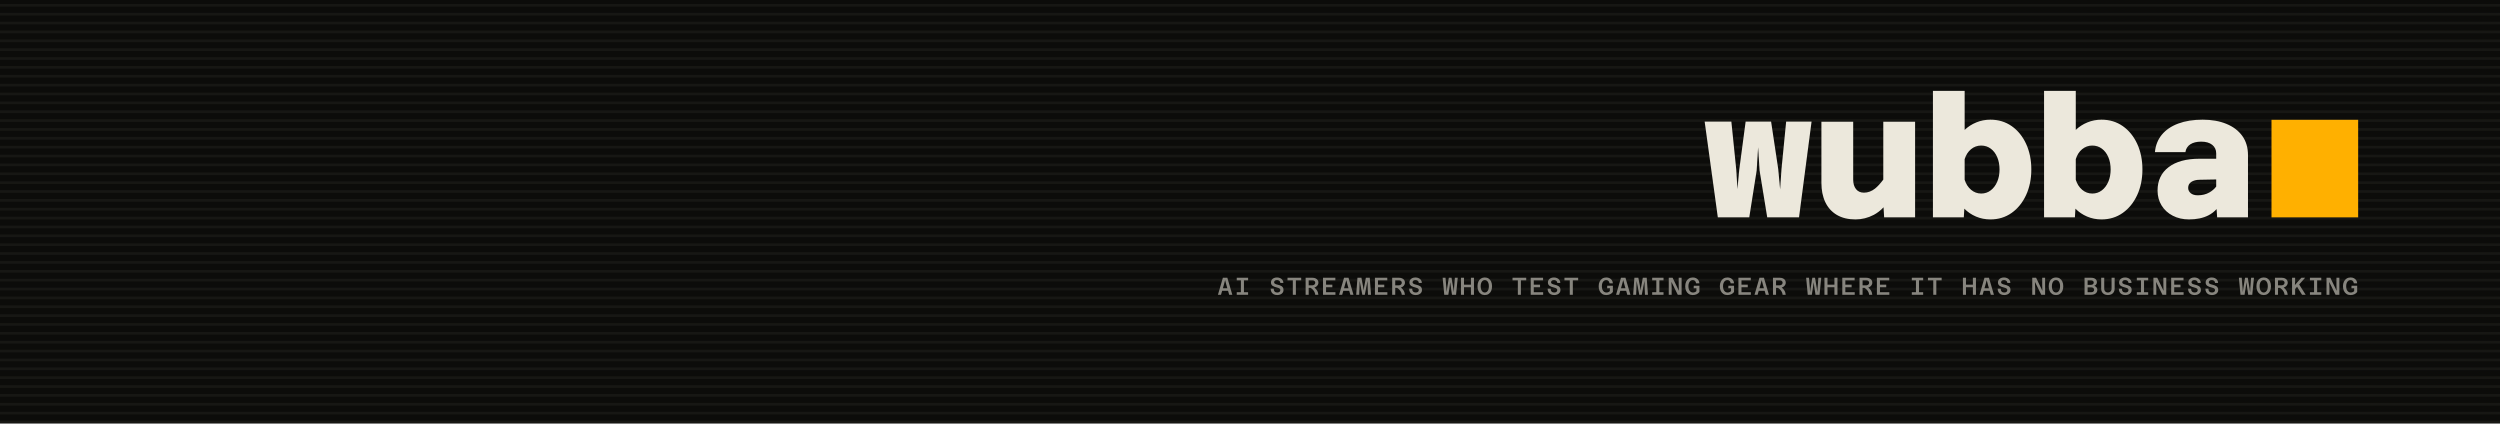
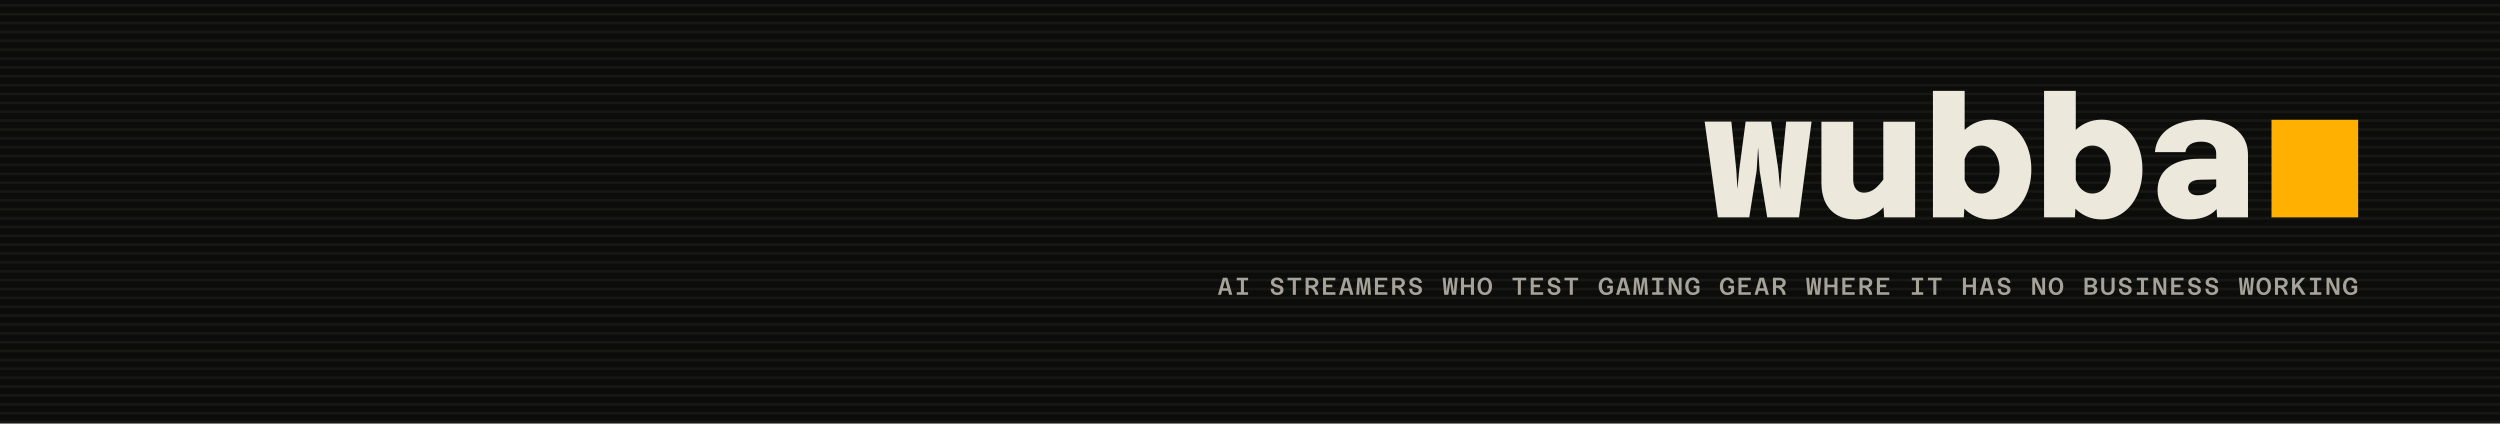
<svg xmlns="http://www.w3.org/2000/svg" width="1128" height="191" viewBox="0 0 1128 191">
  <rect width="1128" height="191" fill="#0C0C0A" />
  <path fill="#171714" d="M0 191H1128V189.8H0ZM0 187H1128V185.8H0ZM0 183H1128V181.8H0ZM0 179H1128V177.8H0ZM0 175H1128V173.8H0ZM0 171H1128V169.8H0ZM0 167H1128V165.8H0ZM0 163H1128V161.8H0ZM0 159H1128V157.8H0ZM0 155H1128V153.8H0ZM0 151H1128V149.8H0ZM0 147H1128V145.8H0ZM0 143H1128V141.8H0ZM0 139H1128V137.8H0ZM0 135H1128V133.8H0ZM0 131H1128V129.8H0ZM0 127H1128V125.8H0ZM0 123H1128V121.8H0ZM0 119H1128V117.8H0ZM0 115H1128V113.8H0ZM0 111H1128V109.8H0ZM0 107H1128V105.8H0ZM0 103H1128V101.8H0ZM0 99H1128V97.8H0ZM0 95H1128V93.8H0ZM0 91H1128V89.8H0ZM0 87H1128V85.8H0ZM0 83H1128V81.8H0ZM0 79H1128V77.8H0ZM0 75H1128V73.8H0ZM0 71H1128V69.8H0ZM0 67H1128V65.8H0ZM0 63H1128V61.8H0ZM0 59H1128V57.8H0ZM0 55H1128V53.8H0ZM0 51H1128V49.8H0ZM0 47H1128V45.8H0ZM0 43H1128V41.8H0ZM0 39H1128V37.8H0ZM0 35H1128V33.8H0ZM0 31H1128V29.8H0ZM0 27H1128V25.8H0ZM0 23H1128V21.8H0ZM0 19H1128V17.8H0ZM0 15H1128V13.8H0ZM0 11H1128V9.8H0ZM0 7H1128V5.8H0ZM0 3H1128V1.8H0Z" />
  <path fill="#ECE8DC" d="M898.06 54Q894.7 54 891.7 55.23Q888.69 56.46 886.45 58.62V41H872.14V98.07H886.07L886.3 94.14Q888.53 96.42 891.56 97.71Q894.59 99 898.06 99Q903.53 99 907.68 96.05Q911.83 93.1 914.18 87.99Q916.53 82.88 916.53 76.48Q916.53 70 914.18 64.91Q911.83 59.82 907.68 56.91Q903.53 54 898.06 54ZM948.19 54Q944.84 54 941.83 55.23Q938.82 56.46 936.59 58.62V41H922.28V98.07H936.2L936.43 94.14Q938.67 96.42 941.69 97.71Q944.72 99 948.19 99Q953.66 99 957.81 96.05Q961.96 93.1 964.31 87.99Q966.66 82.88 966.66 76.48Q966.66 70 964.31 64.91Q961.96 59.82 957.81 56.91Q953.66 54 948.19 54ZM775.08 98.07H789.27L792.61 76.92L793.26 66.41L793.92 76.92L797.37 98.07H811.72L817.38 54.86H805.91L803.81 76.29L803.19 85.44L802.34 76.29L799.12 54.86H787.63L784.74 76.63L783.93 85.33L783.41 76.63L781.19 54.86H769.14ZM1000.37 98.07H1014.29V70Q1014.29 64.91 1011.73 61.34Q1009.16 57.78 1004.55 55.89Q999.95 54 993.85 54Q987.53 54 982.82 55.75Q978.12 57.51 975.42 60.78Q972.72 64.06 972.3 68.65H986.06Q986.37 66.38 988.24 65.14Q990.11 63.91 993.2 63.91Q996.32 63.91 998.13 65.33Q999.95 66.76 999.95 69.23V71.62H992.39Q983.48 71.62 978.48 75.42Q973.49 79.22 973.49 85.97Q973.49 89.78 975.32 92.73Q977.15 95.68 980.37 97.34Q983.59 99 987.68 99Q992.81 99 996.4 97.19Q998.55 96.1 1000.13 94.32ZM836.16 54.92H821.82V82.49Q821.82 87.55 823.59 91.25Q825.37 94.95 828.8 96.98Q832.23 99 837.21 99Q841.53 99 845.46 96.94Q847.79 95.71 849.86 93.53L850.12 98.07H864.09V54.92H849.74V81.04Q847.72 83.74 846 85.1Q843.68 86.93 841.02 86.93Q838.67 86.93 837.42 85.31Q836.16 83.69 836.16 81.03ZM893.91 87.32Q891.31 87.32 889.33 85.62Q887.34 83.92 886.45 81.11V71.81Q887.34 68.96 889.33 67.32Q891.31 65.68 893.89 65.68Q896.38 65.68 898.23 67.07Q900.08 68.45 901.13 70.88Q902.19 73.32 902.19 76.48Q902.19 79.59 901.13 82.03Q900.07 84.46 898.22 85.89Q896.38 87.32 893.91 87.32ZM944.04 87.32Q941.44 87.32 939.46 85.62Q937.47 83.92 936.59 81.11V71.81Q937.47 68.96 939.46 67.32Q941.44 65.68 944.03 65.68Q946.51 65.68 948.36 67.07Q950.22 68.45 951.27 70.88Q952.32 73.32 952.32 76.48Q952.32 79.59 951.26 82.03Q950.2 84.46 948.36 85.89Q946.51 87.32 944.04 87.32ZM999.95 80.97V84.18Q998.68 85.82 996.88 86.83Q994.59 88.12 991.65 88.12Q989.61 88.12 988.45 87.16Q987.3 86.2 987.3 84.77Q987.3 83.03 988.7 82.09Q990.11 81.14 992.54 81.11Z" />
  <path fill="#FFB000" d="M1024.9 98.07H1064V54.06H1024.9Z" />
-   <path fill="#87857E" d="M669.94 133.13Q670.93 133.13 671.66 132.65Q672.4 132.16 672.81 131.27Q673.21 130.38 673.21 129.16Q673.21 127.93 672.81 127.04Q672.4 126.15 671.66 125.67Q670.93 125.19 669.94 125.19Q668.95 125.19 668.21 125.67Q667.46 126.15 667.06 127.04Q666.65 127.94 666.65 129.16Q666.65 130.38 667.06 131.27Q667.46 132.16 668.21 132.65Q668.95 133.13 669.94 133.13ZM1021.39 133.13Q1022.38 133.13 1023.11 132.65Q1023.85 132.16 1024.26 131.27Q1024.66 130.38 1024.66 129.16Q1024.66 127.93 1024.26 127.04Q1023.85 126.15 1023.11 125.67Q1022.38 125.19 1021.39 125.19Q1020.4 125.19 1019.66 125.67Q1018.91 126.15 1018.51 127.04Q1018.1 127.94 1018.1 129.16Q1018.1 130.38 1018.51 131.27Q1018.91 132.16 1019.66 132.65Q1020.4 133.13 1021.39 133.13ZM927.67 133.13Q928.66 133.13 929.39 132.65Q930.13 132.16 930.54 131.27Q930.94 130.38 930.94 129.16Q930.94 127.93 930.54 127.04Q930.13 126.15 929.39 125.67Q928.66 125.19 927.67 125.19Q926.68 125.19 925.94 125.67Q925.19 126.15 924.79 127.04Q924.38 127.94 924.38 129.16Q924.38 130.38 924.79 131.27Q925.19 132.16 925.94 132.65Q926.68 133.13 927.67 133.13ZM944.9 128.98Q945.28 128.84 945.55 128.59Q945.83 128.35 945.98 128.01Q946.12 127.67 946.12 127.27Q946.12 126.4 945.43 125.86Q944.73 125.32 943.48 125.32H940.55V133H943.59Q944.42 133 945.03 132.73Q945.64 132.46 945.97 131.97Q946.31 131.48 946.31 130.82Q946.31 130.33 946.13 129.97Q945.95 129.6 945.64 129.36Q945.33 129.11 944.9 128.98ZM839.02 133H840.4V129.9H841.27Q841.48 130.03 841.68 130.18Q842.2 130.57 842.55 131.03Q842.91 131.49 843.11 131.99Q843.31 132.49 843.35 133H844.77Q844.73 132.47 844.56 131.94Q844.39 131.4 844.05 130.91Q843.72 130.41 843.21 129.97Q843.08 129.85 842.94 129.74Q843 129.73 843.06 129.71Q843.6 129.51 843.99 129.18Q844.38 128.84 844.58 128.42Q844.79 128.01 844.79 127.56Q844.79 126.85 844.44 126.35Q844.09 125.85 843.48 125.59Q842.87 125.32 842.09 125.32H839.02ZM1026.46 133H1027.84V129.9H1028.71Q1028.92 130.03 1029.12 130.18Q1029.64 130.57 1029.99 131.03Q1030.35 131.49 1030.55 131.99Q1030.75 132.49 1030.79 133H1032.21Q1032.17 132.47 1032 131.94Q1031.83 131.4 1031.49 130.91Q1031.16 130.41 1030.65 129.97Q1030.52 129.85 1030.38 129.74Q1030.44 129.73 1030.5 129.71Q1031.04 129.51 1031.43 129.18Q1031.82 128.84 1032.02 128.42Q1032.23 128.01 1032.23 127.56Q1032.23 126.85 1031.88 126.35Q1031.53 125.85 1030.92 125.59Q1030.31 125.32 1029.53 125.32H1026.46ZM799.97 133H801.35V129.9H802.22Q802.43 130.03 802.63 130.18Q803.15 130.57 803.5 131.03Q803.86 131.49 804.06 131.99Q804.26 132.49 804.3 133H805.72Q805.68 132.47 805.51 131.94Q805.34 131.4 805 130.91Q804.67 130.41 804.16 129.97Q804.03 129.85 803.89 129.74Q803.95 129.73 804.01 129.71Q804.55 129.51 804.94 129.18Q805.33 128.84 805.53 128.42Q805.74 128.01 805.74 127.56Q805.74 126.85 805.39 126.35Q805.04 125.85 804.43 125.59Q803.82 125.32 803.04 125.32H799.97ZM589.1 133H590.48V129.9H591.35Q591.56 130.03 591.76 130.18Q592.28 130.57 592.63 131.03Q592.99 131.49 593.19 131.99Q593.39 132.49 593.43 133H594.85Q594.81 132.47 594.64 131.94Q594.47 131.4 594.13 130.91Q593.8 130.41 593.29 129.97Q593.16 129.85 593.02 129.74Q593.08 129.73 593.14 129.71Q593.68 129.51 594.07 129.18Q594.46 128.84 594.66 128.42Q594.87 128.01 594.87 127.56Q594.87 126.85 594.52 126.35Q594.17 125.85 593.56 125.59Q592.95 125.32 592.17 125.32H589.1ZM628.15 133H629.53V129.9H630.4Q630.61 130.03 630.81 130.18Q631.33 130.57 631.68 131.03Q632.04 131.49 632.24 131.99Q632.44 132.49 632.48 133H633.9Q633.86 132.47 633.69 131.94Q633.52 131.4 633.18 130.91Q632.85 130.41 632.34 129.97Q632.21 129.85 632.07 129.74Q632.13 129.73 632.19 129.71Q632.73 129.51 633.12 129.18Q633.51 128.84 633.71 128.42Q633.92 128.01 633.92 127.56Q633.92 126.85 633.57 126.35Q633.22 125.85 632.61 125.59Q632 125.32 631.22 125.32H628.15ZM736.88 133H738.23L738.4 128.52L738.44 126.68L738.77 128.52L739.64 133H740.77L741.65 128.52L741.99 126.69L742.02 128.52L742.2 133H743.56L743 125.32H741.23L740.48 129.41L740.25 131.09L740.02 129.41L739.22 125.32H737.44ZM611.92 133H613.28L613.44 128.52L613.48 126.68L613.81 128.52L614.68 133H615.8L616.68 128.52L617.03 126.69L617.06 128.52L617.23 133H618.6L618.04 125.32H616.27L615.52 129.41L615.29 131.09L615.06 129.41L614.27 125.32H612.48ZM815.66 133H817.49L818.09 129.21L818.34 127.3L818.57 129.21L819.15 133H820.98L821.74 125.32H820.45L820.09 129.91L820.02 131.86L819.72 129.91L818.94 125.32H817.72L816.97 129.91L816.71 131.8L816.61 129.91L816.22 125.32H814.93ZM1010.91 133H1012.74L1013.34 129.21L1013.59 127.3L1013.82 129.21L1014.4 133H1016.23L1016.99 125.32H1015.7L1015.34 129.91L1015.27 131.86L1014.97 129.91L1014.19 125.32H1012.97L1012.22 129.91L1011.96 131.8L1011.86 129.91L1011.47 125.32H1010.18ZM651.65 133H653.48L654.09 129.21L654.33 127.3L654.56 129.21L655.14 133H656.97L657.73 125.32H656.44L656.08 129.91L656.01 131.86L655.71 129.91L654.93 125.32H653.71L652.96 129.91L652.7 131.8L652.6 129.91L652.22 125.32H650.92ZM916.95 133H918.26V129.59L918.15 127.16L921.02 133H922.75V125.32H921.44V128.73L921.54 131.24L918.69 125.32H916.95ZM752.94 133H754.25V129.59L754.14 127.16L757.01 133H758.74V125.32H757.43V128.73L757.53 131.24L754.68 125.32H752.94ZM971.62 133H972.93V129.59L972.82 127.16L975.69 133H977.42V125.32H976.11V128.73L976.21 131.24L973.36 125.32H971.62ZM1049.72 133H1051.03V129.59L1050.92 127.16L1053.79 133H1055.52V125.32H1054.21V128.73L1054.31 131.24L1051.46 125.32H1049.72ZM793.87 125.32 791.64 133H793.03L793.54 131.22H796.21L796.71 133H798.13L795.89 125.32ZM606.43 125.32 604.2 133H605.59L606.1 131.22H608.77L609.27 133H610.69L608.45 125.32ZM551.76 125.32 549.53 133H550.92L551.43 131.22H554.1L554.6 133H556.02L553.78 125.32ZM731.39 125.32 729.16 133H730.55L731.06 131.22H733.73L734.23 133H735.65L733.41 125.32ZM895.4 125.32 893.17 133H894.56L895.07 131.22H897.74L898.24 133H899.66L897.42 125.32ZM724.7 133.13Q725.72 133.13 726.49 132.76Q727.26 132.39 727.73 131.74V128.92H725.18L725.13 130.08L726.37 130.04V131.34Q726.09 131.63 725.71 131.8Q725.32 131.98 724.82 131.98Q724.22 131.98 723.76 131.65Q723.29 131.32 723.03 130.7Q722.76 130.07 722.76 129.16Q722.76 128.27 723.02 127.64Q723.28 127.02 723.73 126.68Q724.17 126.35 724.73 126.35Q725.36 126.35 725.75 126.76Q726.14 127.17 726.21 127.83H727.73Q727.67 126.99 727.26 126.4Q726.85 125.81 726.2 125.5Q725.56 125.19 724.77 125.19Q723.72 125.19 722.94 125.69Q722.17 126.19 721.74 127.08Q721.32 127.98 721.32 129.16Q721.32 130.36 721.74 131.25Q722.16 132.14 722.92 132.64Q723.68 133.13 724.7 133.13ZM779.37 133.13Q780.39 133.13 781.16 132.76Q781.93 132.39 782.4 131.74V128.92H779.85L779.8 130.08L781.04 130.04V131.34Q780.76 131.63 780.38 131.8Q779.99 131.98 779.48 131.98Q778.89 131.98 778.43 131.65Q777.96 131.32 777.7 130.7Q777.43 130.07 777.43 129.16Q777.43 128.27 777.69 127.64Q777.95 127.02 778.4 126.68Q778.84 126.35 779.4 126.35Q780.03 126.35 780.42 126.76Q780.81 127.17 780.88 127.83H782.4Q782.35 126.99 781.93 126.4Q781.52 125.81 780.87 125.5Q780.23 125.19 779.44 125.19Q778.39 125.19 777.61 125.69Q776.84 126.19 776.41 127.08Q775.99 127.98 775.99 129.16Q775.99 130.36 776.41 131.25Q776.83 132.14 777.59 132.64Q778.35 133.13 779.37 133.13ZM763.75 133.13Q764.77 133.13 765.54 132.76Q766.31 132.39 766.78 131.74V128.92H764.23L764.18 130.08L765.42 130.04V131.34Q765.14 131.63 764.76 131.8Q764.37 131.98 763.86 131.98Q763.27 131.98 762.81 131.65Q762.34 131.32 762.08 130.7Q761.81 130.07 761.81 129.16Q761.81 128.27 762.07 127.64Q762.33 127.02 762.78 126.68Q763.22 126.35 763.78 126.35Q764.41 126.35 764.8 126.76Q765.19 127.17 765.26 127.83H766.78Q766.72 126.99 766.31 126.4Q765.9 125.81 765.25 125.5Q764.61 125.19 763.82 125.19Q762.77 125.19 761.99 125.69Q761.22 126.19 760.79 127.08Q760.37 127.98 760.37 129.16Q760.37 130.36 760.79 131.25Q761.21 132.14 761.97 132.64Q762.73 133.13 763.75 133.13ZM1060.53 133.13Q1061.55 133.13 1062.32 132.76Q1063.09 132.39 1063.56 131.74V128.92H1061.01L1060.96 130.08L1062.2 130.04V131.34Q1061.92 131.63 1061.54 131.8Q1061.15 131.98 1060.65 131.98Q1060.05 131.98 1059.59 131.65Q1059.12 131.32 1058.86 130.7Q1058.59 130.07 1058.59 129.16Q1058.59 128.27 1058.85 127.64Q1059.11 127.02 1059.56 126.68Q1060 126.35 1060.56 126.35Q1061.19 126.35 1061.58 126.76Q1061.97 127.17 1062.04 127.83H1063.56Q1063.51 126.99 1063.09 126.4Q1062.68 125.81 1062.03 125.5Q1061.39 125.19 1060.6 125.19Q1059.55 125.19 1058.77 125.69Q1058 126.19 1057.57 127.08Q1057.15 127.98 1057.15 129.16Q1057.15 130.36 1057.57 131.25Q1057.99 132.14 1058.75 132.64Q1059.51 133.13 1060.53 133.13ZM890.17 133H891.55V125.32H890.17V128.45H887.05V125.32H885.67V133H887.05V129.6H890.17ZM663.68 133H665.06V125.32H663.68V128.45H660.56V125.32H659.18V133H660.56V129.6H663.68ZM827.69 133H829.07V125.32H827.69V128.45H824.57V125.32H823.19V133H824.57V129.6H827.69ZM990.22 133.13Q991.03 133.13 991.67 132.85Q992.31 132.57 992.68 132.06Q993.05 131.56 993.05 130.88Q993.05 130.23 992.82 129.81Q992.59 129.39 992.21 129.13Q991.83 128.88 991.38 128.73Q990.93 128.58 990.48 128.47Q990.03 128.36 989.65 128.24Q989.27 128.11 989.04 127.91Q988.82 127.71 988.82 127.36Q988.82 126.88 989.18 126.61Q989.55 126.35 990.12 126.35Q990.51 126.35 990.84 126.5Q991.18 126.65 991.38 126.94Q991.59 127.24 991.6 127.65H992.99Q992.97 126.87 992.58 126.33Q992.19 125.78 991.54 125.49Q990.9 125.19 990.12 125.19Q989.29 125.19 988.67 125.48Q988.06 125.77 987.72 126.27Q987.38 126.77 987.38 127.4Q987.38 128.01 987.61 128.4Q987.84 128.79 988.22 129.03Q988.59 129.27 989.05 129.42Q989.5 129.57 989.95 129.69Q990.4 129.8 990.77 129.94Q991.15 130.08 991.38 130.3Q991.61 130.52 991.61 130.88Q991.61 131.4 991.23 131.69Q990.85 131.98 990.22 131.98Q989.45 131.98 989.04 131.53Q988.62 131.08 988.62 130.25H987.26Q987.26 131.15 987.62 131.8Q987.98 132.44 988.64 132.79Q989.31 133.13 990.22 133.13ZM904.31 133.13Q905.12 133.13 905.76 132.85Q906.4 132.57 906.77 132.06Q907.14 131.56 907.14 130.88Q907.14 130.23 906.91 129.81Q906.68 129.39 906.3 129.13Q905.92 128.88 905.47 128.73Q905.02 128.58 904.57 128.47Q904.12 128.36 903.74 128.24Q903.36 128.11 903.13 127.91Q902.9 127.71 902.9 127.36Q902.9 126.88 903.27 126.61Q903.64 126.35 904.21 126.35Q904.6 126.35 904.93 126.5Q905.27 126.65 905.47 126.94Q905.68 127.24 905.69 127.65H907.08Q907.06 126.87 906.67 126.33Q906.28 125.78 905.63 125.49Q904.99 125.19 904.21 125.19Q903.38 125.19 902.76 125.48Q902.15 125.77 901.81 126.27Q901.47 126.77 901.47 127.4Q901.47 128.01 901.7 128.4Q901.93 128.79 902.31 129.03Q902.68 129.27 903.14 129.42Q903.59 129.57 904.04 129.69Q904.49 129.8 904.86 129.94Q905.24 130.08 905.47 130.3Q905.7 130.52 905.7 130.88Q905.7 131.4 905.32 131.69Q904.94 131.98 904.31 131.98Q903.54 131.98 903.13 131.53Q902.71 131.08 902.71 130.25H901.35Q901.35 131.15 901.71 131.8Q902.07 132.44 902.73 132.79Q903.4 133.13 904.31 133.13ZM576.29 133.13Q577.1 133.13 577.74 132.85Q578.38 132.57 578.75 132.06Q579.12 131.56 579.12 130.88Q579.12 130.23 578.89 129.81Q578.66 129.39 578.28 129.13Q577.9 128.88 577.45 128.73Q577 128.58 576.55 128.47Q576.1 128.36 575.72 128.24Q575.34 128.11 575.11 127.91Q574.89 127.71 574.89 127.36Q574.89 126.88 575.25 126.61Q575.62 126.35 576.19 126.35Q576.58 126.35 576.91 126.5Q577.25 126.65 577.45 126.94Q577.66 127.24 577.67 127.65H579.06Q579.04 126.87 578.65 126.33Q578.26 125.78 577.61 125.49Q576.97 125.19 576.19 125.19Q575.36 125.19 574.74 125.48Q574.13 125.77 573.79 126.27Q573.45 126.77 573.45 127.4Q573.45 128.01 573.68 128.4Q573.91 128.79 574.29 129.03Q574.66 129.27 575.12 129.42Q575.57 129.57 576.02 129.69Q576.47 129.8 576.84 129.94Q577.22 130.08 577.45 130.3Q577.68 130.52 577.68 130.88Q577.68 131.4 577.3 131.69Q576.92 131.98 576.29 131.98Q575.52 131.98 575.11 131.53Q574.69 131.08 574.69 130.25H573.33Q573.33 131.15 573.69 131.8Q574.05 132.44 574.71 132.79Q575.38 133.13 576.29 133.13ZM638.77 133.13Q639.58 133.13 640.22 132.85Q640.86 132.57 641.23 132.06Q641.6 131.56 641.6 130.88Q641.6 130.23 641.37 129.81Q641.14 129.39 640.76 129.13Q640.38 128.88 639.93 128.73Q639.48 128.58 639.03 128.47Q638.58 128.36 638.2 128.24Q637.82 128.11 637.59 127.91Q637.36 127.71 637.36 127.36Q637.36 126.88 637.73 126.61Q638.1 126.35 638.67 126.35Q639.06 126.35 639.39 126.5Q639.73 126.65 639.93 126.94Q640.14 127.24 640.15 127.65H641.54Q641.52 126.87 641.13 126.33Q640.74 125.78 640.09 125.49Q639.45 125.19 638.67 125.19Q637.84 125.19 637.22 125.48Q636.61 125.77 636.27 126.27Q635.93 126.77 635.93 127.4Q635.93 128.01 636.16 128.4Q636.39 128.79 636.77 129.03Q637.15 129.27 637.6 129.42Q638.05 129.57 638.5 129.69Q638.95 129.8 639.32 129.94Q639.7 130.08 639.93 130.3Q640.16 130.52 640.16 130.88Q640.16 131.4 639.78 131.69Q639.4 131.98 638.77 131.98Q638 131.98 637.59 131.53Q637.17 131.08 637.17 130.25H635.81Q635.81 131.15 636.17 131.8Q636.53 132.44 637.19 132.79Q637.86 133.13 638.77 133.13ZM998.03 133.13Q998.84 133.13 999.48 132.85Q1000.12 132.57 1000.49 132.06Q1000.86 131.56 1000.86 130.88Q1000.86 130.23 1000.63 129.81Q1000.4 129.39 1000.02 129.13Q999.64 128.88 999.19 128.73Q998.74 128.58 998.29 128.47Q997.84 128.36 997.46 128.24Q997.08 128.11 996.85 127.91Q996.62 127.71 996.62 127.36Q996.62 126.88 996.99 126.61Q997.36 126.35 997.93 126.35Q998.32 126.35 998.65 126.5Q998.99 126.65 999.19 126.94Q999.4 127.24 999.41 127.65H1000.8Q1000.78 126.87 1000.39 126.33Q1000 125.78 999.35 125.49Q998.71 125.19 997.93 125.19Q997.1 125.19 996.48 125.48Q995.87 125.77 995.53 126.27Q995.19 126.77 995.19 127.4Q995.19 128.01 995.42 128.4Q995.65 128.79 996.03 129.03Q996.4 129.27 996.86 129.42Q997.31 129.57 997.76 129.69Q998.21 129.8 998.58 129.94Q998.96 130.08 999.19 130.3Q999.42 130.52 999.42 130.88Q999.42 131.4 999.04 131.69Q998.66 131.98 998.03 131.98Q997.26 131.98 996.85 131.53Q996.43 131.08 996.43 130.25H995.07Q995.07 131.15 995.43 131.8Q995.79 132.44 996.45 132.79Q997.12 133.13 998.03 133.13ZM701.25 133.13Q702.06 133.13 702.7 132.85Q703.34 132.57 703.71 132.06Q704.08 131.56 704.08 130.88Q704.08 130.23 703.85 129.81Q703.62 129.39 703.24 129.13Q702.86 128.88 702.41 128.73Q701.96 128.58 701.51 128.47Q701.06 128.36 700.68 128.24Q700.3 128.11 700.07 127.91Q699.85 127.71 699.85 127.36Q699.85 126.88 700.21 126.61Q700.58 126.35 701.15 126.35Q701.54 126.35 701.87 126.5Q702.21 126.65 702.41 126.94Q702.62 127.24 702.63 127.65H704.02Q704 126.87 703.61 126.33Q703.22 125.78 702.57 125.49Q701.93 125.19 701.15 125.19Q700.32 125.19 699.7 125.48Q699.09 125.77 698.75 126.27Q698.41 126.77 698.41 127.4Q698.41 128.01 698.64 128.4Q698.87 128.79 699.25 129.03Q699.62 129.27 700.08 129.42Q700.53 129.57 700.98 129.69Q701.43 129.8 701.8 129.94Q702.18 130.08 702.41 130.3Q702.64 130.52 702.64 130.88Q702.64 131.4 702.26 131.69Q701.88 131.98 701.25 131.98Q700.48 131.98 700.07 131.53Q699.65 131.08 699.65 130.25H698.29Q698.29 131.15 698.65 131.8Q699.01 132.44 699.67 132.79Q700.34 133.13 701.25 133.13ZM958.98 133.13Q959.79 133.13 960.43 132.85Q961.07 132.57 961.44 132.06Q961.81 131.56 961.81 130.88Q961.81 130.23 961.58 129.81Q961.35 129.39 960.97 129.13Q960.59 128.88 960.14 128.73Q959.69 128.58 959.24 128.47Q958.79 128.36 958.41 128.24Q958.03 128.11 957.8 127.91Q957.58 127.71 957.58 127.36Q957.58 126.88 957.94 126.61Q958.31 126.35 958.88 126.35Q959.27 126.35 959.6 126.5Q959.94 126.65 960.14 126.94Q960.35 127.24 960.36 127.65H961.75Q961.73 126.87 961.34 126.33Q960.95 125.78 960.3 125.49Q959.66 125.19 958.88 125.19Q958.05 125.19 957.43 125.48Q956.82 125.77 956.48 126.27Q956.14 126.77 956.14 127.4Q956.14 128.01 956.37 128.4Q956.6 128.79 956.98 129.03Q957.35 129.27 957.81 129.42Q958.26 129.57 958.71 129.69Q959.16 129.8 959.53 129.94Q959.91 130.08 960.14 130.3Q960.37 130.52 960.37 130.88Q960.37 131.4 959.99 131.69Q959.61 131.98 958.98 131.98Q958.21 131.98 957.8 131.53Q957.38 131.08 957.38 130.25H956.02Q956.02 131.15 956.38 131.8Q956.74 132.44 957.4 132.79Q958.07 133.13 958.98 133.13ZM1034.18 133H1035.56V130.4L1036.44 129.4L1038.68 133H1040.32L1037.38 128.35L1040.07 125.32H1038.39L1036.56 127.33L1035.45 128.64L1035.56 127.18V125.32H1034.18ZM690.66 133H696.27V131.85H692.04V129.6H694.87V128.45H692.04V126.48H696.23V125.32H690.66ZM784.38 133H789.99V131.85H785.76V129.6H788.59V128.45H785.76V126.48H789.95V125.32H784.38ZM596.94 133H602.55V131.85H598.32V129.6H601.15V128.45H598.32V126.48H602.51V125.32H596.94ZM979.63 133H985.24V131.85H981.01V129.6H983.84V128.45H981.01V126.48H985.2V125.32H979.63ZM620.37 133H625.98V131.85H621.75V129.6H624.58V128.45H621.75V126.48H625.94V125.32H620.37ZM846.86 133H852.47V131.85H848.24V129.6H851.07V128.45H848.24V126.48H852.43V125.32H846.86ZM831.24 133H836.85V131.85H832.62V129.6H835.45V128.45H832.62V126.48H836.81V125.32H831.24ZM951.09 133.13Q952.02 133.13 952.7 132.77Q953.38 132.42 953.76 131.77Q954.13 131.13 954.13 130.27V125.32H952.74V130.27Q952.74 130.79 952.53 131.16Q952.33 131.54 951.96 131.76Q951.59 131.97 951.09 131.97Q950.59 131.97 950.22 131.76Q949.85 131.54 949.64 131.16Q949.43 130.79 949.43 130.27V125.32H948.05V130.27Q948.05 131.13 948.42 131.77Q948.79 132.42 949.47 132.77Q950.15 133.13 951.09 133.13ZM862.61 125.32V126.48H864.48V131.85H862.61V133H867.73V131.85H865.86V126.48H867.73V125.32ZM964.14 125.32V126.48H966.01V131.85H964.14V133H969.26V131.85H967.39V126.48H969.26V125.32ZM1042.24 125.32V126.48H1044.11V131.85H1042.24V133H1047.36V131.85H1045.49V126.48H1047.36V125.32ZM745.46 125.32V126.48H747.33V131.85H745.46V133H750.58V131.85H748.71V126.48H750.58V125.32ZM558.02 125.32V126.48H559.89V131.85H558.02V133H563.14V131.85H561.27V126.48H563.14V125.32ZM927.67 131.98Q927.12 131.98 926.7 131.64Q926.28 131.3 926.05 130.67Q925.81 130.03 925.81 129.16Q925.81 128.29 926.05 127.66Q926.28 127.03 926.7 126.69Q927.12 126.35 927.67 126.35Q928.21 126.35 928.62 126.68Q929.04 127.02 929.28 127.65Q929.51 128.28 929.51 129.16Q929.51 130.03 929.28 130.67Q929.04 131.3 928.62 131.64Q928.21 131.98 927.67 131.98ZM1021.39 131.98Q1020.84 131.98 1020.42 131.64Q1020 131.3 1019.77 130.67Q1019.53 130.03 1019.53 129.16Q1019.53 128.29 1019.77 127.66Q1020 127.03 1020.42 126.69Q1020.84 126.35 1021.39 126.35Q1021.93 126.35 1022.34 126.68Q1022.76 127.02 1023 127.65Q1023.23 128.28 1023.23 129.16Q1023.23 130.03 1023 130.67Q1022.76 131.3 1022.34 131.64Q1021.93 131.98 1021.39 131.98ZM669.94 131.98Q669.39 131.98 668.97 131.64Q668.55 131.3 668.32 130.67Q668.08 130.03 668.08 129.16Q668.08 128.29 668.32 127.66Q668.55 127.03 668.97 126.69Q669.39 126.35 669.94 126.35Q670.48 126.35 670.89 126.68Q671.31 127.02 671.55 127.65Q671.78 128.28 671.78 129.16Q671.78 130.03 671.55 130.67Q671.31 131.3 670.89 131.64Q670.48 131.98 669.94 131.98ZM684.85 133H686.23V126.48H688.63V125.32H682.45V126.48H684.85ZM583.32 133H584.7V126.48H587.1V125.32H580.92V126.48H583.32ZM708.28 133H709.66V126.48H712.06V125.32H705.88V126.48H708.28ZM872.29 133H873.67V126.48H876.07V125.32H869.89V126.48H872.29ZM629.53 126.48H631.22Q631.58 126.48 631.86 126.61Q632.15 126.74 632.31 126.99Q632.48 127.23 632.48 127.56Q632.48 127.91 632.29 128.19Q632.11 128.46 631.78 128.6Q631.45 128.75 631.01 128.75H629.53V126.48ZM590.48 126.48H592.17Q592.53 126.48 592.81 126.61Q593.1 126.74 593.26 126.99Q593.43 127.23 593.43 127.56Q593.43 127.91 593.24 128.19Q593.06 128.46 592.73 128.6Q592.4 128.75 591.96 128.75H590.48V126.48ZM801.35 126.48H803.04Q803.4 126.48 803.68 126.61Q803.97 126.74 804.13 126.99Q804.3 127.23 804.3 127.56Q804.3 127.91 804.11 128.19Q803.93 128.46 803.6 128.6Q803.27 128.75 802.83 128.75H801.35V126.48ZM840.4 126.48H842.09Q842.45 126.48 842.73 126.61Q843.02 126.74 843.18 126.99Q843.35 127.23 843.35 127.56Q843.35 127.91 843.16 128.19Q842.98 128.46 842.65 128.6Q842.32 128.75 841.88 128.75H840.4V126.48ZM1027.84 126.48H1029.53Q1029.89 126.48 1030.17 126.61Q1030.46 126.74 1030.62 126.99Q1030.79 127.23 1030.79 127.56Q1030.79 127.91 1030.6 128.19Q1030.42 128.46 1030.09 128.6Q1029.76 128.75 1029.32 128.75H1027.84V126.48ZM941.93 131.85V129.67H943.48Q944.13 129.67 944.5 129.96Q944.87 130.25 944.87 130.76Q944.87 131.26 944.51 131.55Q944.16 131.85 943.56 131.85ZM943.41 126.48Q943.98 126.48 944.33 126.74Q944.69 127.01 944.69 127.47Q944.69 127.94 944.34 128.23Q943.99 128.52 943.41 128.52H941.93V126.48ZM897.41 130.07H895.4L895.94 128.17L896.41 126.36L896.87 128.16L897.41 130.07ZM733.4 130.07H731.39L731.93 128.17L732.4 126.36L732.86 128.16L733.4 130.07ZM553.77 130.07H551.76L552.3 128.17L552.77 126.36L553.23 128.16L553.77 130.07ZM608.44 130.07H606.43L606.97 128.17L607.44 126.36L607.9 128.16L608.44 130.07ZM795.88 130.07H793.87L794.41 128.17L794.88 126.36L795.34 128.16L795.88 130.07Z" />
+   <path fill="#A4A299" d="M669.94 133.13Q670.93 133.13 671.66 132.65Q672.4 132.16 672.81 131.27Q673.21 130.38 673.21 129.16Q673.21 127.93 672.81 127.04Q672.4 126.15 671.66 125.67Q670.93 125.19 669.94 125.19Q668.95 125.19 668.21 125.67Q667.46 126.15 667.06 127.04Q666.65 127.94 666.65 129.16Q666.65 130.38 667.06 131.27Q667.46 132.16 668.21 132.65Q668.95 133.13 669.94 133.13ZM1021.39 133.13Q1022.38 133.13 1023.11 132.65Q1023.85 132.16 1024.26 131.27Q1024.66 130.38 1024.66 129.16Q1024.66 127.93 1024.26 127.04Q1023.85 126.15 1023.11 125.67Q1022.38 125.19 1021.39 125.19Q1020.4 125.19 1019.66 125.67Q1018.91 126.15 1018.51 127.04Q1018.1 127.94 1018.1 129.16Q1018.1 130.38 1018.51 131.27Q1018.91 132.16 1019.66 132.65Q1020.4 133.13 1021.39 133.13ZM927.67 133.13Q928.66 133.13 929.39 132.65Q930.13 132.16 930.54 131.27Q930.94 130.38 930.94 129.16Q930.94 127.93 930.54 127.04Q930.13 126.15 929.39 125.67Q928.66 125.19 927.67 125.19Q926.68 125.19 925.94 125.67Q925.19 126.15 924.79 127.04Q924.38 127.94 924.38 129.16Q924.38 130.38 924.79 131.27Q925.19 132.16 925.94 132.65Q926.68 133.13 927.67 133.13ZM944.9 128.98Q945.28 128.84 945.55 128.59Q945.83 128.35 945.98 128.01Q946.12 127.67 946.12 127.27Q946.12 126.4 945.43 125.86Q944.73 125.32 943.48 125.32H940.55V133H943.59Q944.42 133 945.03 132.73Q945.64 132.46 945.97 131.97Q946.31 131.48 946.31 130.82Q946.31 130.33 946.13 129.97Q945.95 129.6 945.64 129.36Q945.33 129.11 944.9 128.98ZM839.02 133H840.4V129.9H841.27Q841.48 130.03 841.68 130.18Q842.2 130.57 842.55 131.03Q842.91 131.49 843.11 131.99Q843.31 132.49 843.35 133H844.77Q844.73 132.47 844.56 131.94Q844.39 131.4 844.05 130.91Q843.72 130.41 843.21 129.97Q843.08 129.85 842.94 129.74Q843 129.73 843.06 129.71Q843.6 129.51 843.99 129.18Q844.38 128.84 844.58 128.42Q844.79 128.01 844.79 127.56Q844.79 126.85 844.44 126.35Q844.09 125.85 843.48 125.59Q842.87 125.32 842.09 125.32H839.02ZM1026.46 133H1027.84V129.9H1028.71Q1028.92 130.03 1029.12 130.18Q1029.64 130.57 1029.99 131.03Q1030.35 131.49 1030.55 131.99Q1030.75 132.49 1030.79 133H1032.21Q1032.17 132.47 1032 131.94Q1031.83 131.4 1031.49 130.91Q1031.16 130.41 1030.65 129.97Q1030.52 129.85 1030.38 129.74Q1030.44 129.73 1030.5 129.71Q1031.04 129.51 1031.43 129.18Q1031.82 128.84 1032.02 128.42Q1032.23 128.01 1032.23 127.56Q1032.23 126.85 1031.88 126.35Q1031.53 125.85 1030.92 125.59Q1030.31 125.32 1029.53 125.32H1026.46ZM799.97 133H801.35V129.9H802.22Q802.43 130.03 802.63 130.18Q803.15 130.57 803.5 131.03Q803.86 131.49 804.06 131.99Q804.26 132.49 804.3 133H805.72Q805.68 132.47 805.51 131.94Q805.34 131.4 805 130.91Q804.67 130.41 804.16 129.97Q804.03 129.85 803.89 129.74Q803.95 129.73 804.01 129.71Q804.55 129.51 804.94 129.18Q805.33 128.84 805.53 128.42Q805.74 128.01 805.74 127.56Q805.74 126.85 805.39 126.35Q805.04 125.85 804.43 125.59Q803.82 125.32 803.04 125.32H799.97ZM589.1 133H590.48V129.9H591.35Q591.56 130.03 591.76 130.18Q592.28 130.57 592.63 131.03Q592.99 131.49 593.19 131.99Q593.39 132.49 593.43 133H594.85Q594.81 132.47 594.64 131.94Q594.47 131.4 594.13 130.91Q593.8 130.41 593.29 129.97Q593.16 129.85 593.02 129.74Q593.08 129.73 593.14 129.71Q593.68 129.51 594.07 129.18Q594.46 128.84 594.66 128.42Q594.87 128.01 594.87 127.56Q594.87 126.85 594.52 126.35Q594.17 125.85 593.56 125.59Q592.95 125.32 592.17 125.32H589.1ZM628.15 133H629.53V129.9H630.4Q630.61 130.03 630.81 130.18Q631.33 130.57 631.68 131.03Q632.04 131.49 632.24 131.99Q632.44 132.49 632.48 133H633.9Q633.86 132.47 633.69 131.94Q633.52 131.4 633.18 130.91Q632.85 130.41 632.34 129.97Q632.21 129.85 632.07 129.74Q632.13 129.73 632.19 129.71Q632.73 129.51 633.12 129.18Q633.51 128.84 633.71 128.42Q633.92 128.01 633.92 127.56Q633.92 126.85 633.57 126.35Q633.22 125.85 632.61 125.59Q632 125.32 631.22 125.32H628.15ZM736.88 133H738.23L738.4 128.52L738.44 126.68L738.77 128.52L739.64 133H740.77L741.65 128.52L741.99 126.69L742.02 128.52L742.2 133H743.56L743 125.32H741.23L740.48 129.41L740.25 131.09L740.02 129.41L739.22 125.32H737.44ZM611.92 133H613.28L613.44 128.52L613.48 126.68L613.81 128.52L614.68 133H615.8L616.68 128.52L617.03 126.69L617.06 128.52L617.23 133H618.6L618.04 125.32H616.27L615.52 129.41L615.29 131.09L615.06 129.41L614.27 125.32H612.48ZM815.66 133H817.49L818.09 129.21L818.34 127.3L818.57 129.21L819.15 133H820.98L821.74 125.32H820.45L820.09 129.91L820.02 131.86L819.72 129.91L818.94 125.32H817.72L816.97 129.91L816.71 131.8L816.61 129.91L816.22 125.32H814.93ZM1010.91 133H1012.74L1013.34 129.21L1013.59 127.3L1013.82 129.21L1014.4 133H1016.23L1016.99 125.32H1015.7L1015.34 129.91L1015.27 131.86L1014.97 129.91L1014.19 125.32H1012.97L1012.22 129.91L1011.96 131.8L1011.86 129.91L1011.47 125.32H1010.18ZM651.65 133H653.48L654.09 129.21L654.33 127.3L654.56 129.21L655.14 133H656.97L657.73 125.32H656.44L656.08 129.91L656.01 131.86L655.71 129.91L654.93 125.32H653.71L652.96 129.91L652.7 131.8L652.6 129.91L652.22 125.32H650.92ZM916.95 133H918.26V129.59L918.15 127.16L921.02 133H922.75V125.32H921.44V128.73L921.54 131.24L918.69 125.32H916.95ZM752.94 133H754.25V129.59L754.14 127.16L757.01 133H758.74V125.32H757.43V128.73L757.53 131.24L754.68 125.32H752.94ZM971.62 133H972.93V129.59L972.82 127.16L975.69 133H977.42V125.32H976.11V128.73L976.21 131.24L973.36 125.32H971.62ZM1049.72 133H1051.03V129.59L1050.92 127.16L1053.79 133H1055.52V125.32H1054.21V128.73L1054.31 131.24L1051.46 125.32H1049.72ZM793.87 125.32 791.64 133H793.03L793.54 131.22H796.21L796.71 133H798.13L795.89 125.32ZM606.43 125.32 604.2 133H605.59L606.1 131.22H608.77L609.27 133H610.69L608.45 125.32ZM551.76 125.32 549.53 133H550.92L551.43 131.22H554.1L554.6 133H556.02L553.78 125.32ZM731.39 125.32 729.16 133H730.55L731.06 131.22H733.73L734.23 133H735.65L733.41 125.32ZM895.4 125.32 893.17 133H894.56L895.07 131.22H897.74L898.24 133H899.66L897.42 125.32ZM724.7 133.13Q725.72 133.13 726.49 132.76Q727.26 132.39 727.73 131.74V128.92H725.18L725.13 130.08L726.37 130.04V131.34Q726.09 131.63 725.71 131.8Q725.32 131.98 724.82 131.98Q724.22 131.98 723.76 131.65Q723.29 131.32 723.03 130.7Q722.76 130.07 722.76 129.16Q722.76 128.27 723.02 127.64Q723.28 127.02 723.73 126.68Q724.17 126.35 724.73 126.35Q725.36 126.35 725.75 126.76Q726.14 127.17 726.21 127.83H727.73Q727.67 126.99 727.26 126.4Q726.85 125.81 726.2 125.5Q725.56 125.19 724.77 125.19Q723.72 125.19 722.94 125.69Q722.17 126.19 721.74 127.08Q721.32 127.98 721.32 129.16Q721.32 130.36 721.74 131.25Q722.16 132.14 722.92 132.64Q723.68 133.13 724.7 133.13ZM779.37 133.13Q780.39 133.13 781.16 132.76Q781.93 132.39 782.4 131.74V128.92H779.85L779.8 130.08L781.04 130.04V131.34Q780.76 131.63 780.38 131.8Q779.99 131.98 779.48 131.98Q778.89 131.98 778.43 131.65Q777.96 131.32 777.7 130.7Q777.43 130.07 777.43 129.16Q777.43 128.27 777.69 127.64Q777.95 127.02 778.4 126.68Q778.84 126.35 779.4 126.35Q780.03 126.35 780.42 126.76Q780.81 127.17 780.88 127.83H782.4Q782.35 126.99 781.93 126.4Q781.52 125.81 780.87 125.5Q780.23 125.19 779.44 125.19Q778.39 125.19 777.61 125.69Q776.84 126.19 776.41 127.08Q775.99 127.98 775.99 129.16Q775.99 130.36 776.41 131.25Q776.83 132.14 777.59 132.64Q778.35 133.13 779.37 133.13ZM763.75 133.13Q764.77 133.13 765.54 132.76Q766.31 132.39 766.78 131.74V128.92H764.23L764.18 130.08L765.42 130.04V131.34Q765.14 131.63 764.76 131.8Q764.37 131.98 763.86 131.98Q763.27 131.98 762.81 131.65Q762.34 131.32 762.08 130.7Q761.81 130.07 761.81 129.16Q761.81 128.27 762.07 127.64Q762.33 127.02 762.78 126.68Q763.22 126.35 763.78 126.35Q764.41 126.35 764.8 126.76Q765.19 127.17 765.26 127.83H766.78Q766.72 126.99 766.31 126.4Q765.9 125.81 765.25 125.5Q764.61 125.19 763.82 125.19Q762.77 125.19 761.99 125.69Q761.22 126.19 760.79 127.08Q760.37 127.98 760.37 129.16Q760.37 130.36 760.79 131.25Q761.21 132.14 761.97 132.64Q762.73 133.13 763.75 133.13ZM1060.53 133.13Q1061.55 133.13 1062.32 132.76Q1063.09 132.39 1063.56 131.74V128.92H1061.01L1060.96 130.08L1062.2 130.04V131.34Q1061.92 131.63 1061.54 131.8Q1061.15 131.98 1060.65 131.98Q1060.05 131.98 1059.59 131.65Q1059.12 131.32 1058.86 130.7Q1058.59 130.07 1058.59 129.16Q1058.59 128.27 1058.85 127.64Q1059.11 127.02 1059.56 126.68Q1060 126.35 1060.56 126.35Q1061.19 126.35 1061.58 126.76Q1061.97 127.17 1062.04 127.83H1063.56Q1063.51 126.99 1063.09 126.4Q1062.68 125.81 1062.03 125.5Q1061.39 125.19 1060.6 125.19Q1059.55 125.19 1058.77 125.69Q1058 126.19 1057.57 127.08Q1057.15 127.98 1057.15 129.16Q1057.15 130.36 1057.57 131.25Q1057.99 132.14 1058.75 132.64Q1059.51 133.13 1060.53 133.13ZM890.17 133H891.55V125.32H890.17V128.45H887.05V125.32H885.67V133H887.05V129.6H890.17ZM663.68 133H665.06V125.32H663.68V128.45H660.56V125.32H659.18V133H660.56V129.6H663.68ZM827.69 133H829.07V125.32H827.69V128.45H824.57V125.32H823.19V133H824.57V129.6H827.69ZM990.22 133.13Q991.03 133.13 991.67 132.85Q992.31 132.57 992.68 132.06Q993.05 131.56 993.05 130.88Q993.05 130.23 992.82 129.81Q992.59 129.39 992.21 129.13Q991.83 128.88 991.38 128.73Q990.93 128.58 990.48 128.47Q990.03 128.36 989.65 128.24Q989.27 128.11 989.04 127.91Q988.82 127.71 988.82 127.36Q988.82 126.88 989.18 126.61Q989.55 126.35 990.12 126.35Q990.51 126.35 990.84 126.5Q991.18 126.65 991.38 126.94Q991.59 127.24 991.6 127.65H992.99Q992.97 126.87 992.58 126.33Q992.19 125.78 991.54 125.49Q990.9 125.19 990.12 125.19Q989.29 125.19 988.67 125.48Q988.06 125.77 987.72 126.27Q987.38 126.77 987.38 127.4Q987.38 128.01 987.61 128.4Q987.84 128.79 988.22 129.03Q988.59 129.27 989.05 129.42Q989.5 129.57 989.95 129.69Q990.4 129.8 990.77 129.94Q991.15 130.08 991.38 130.3Q991.61 130.52 991.61 130.88Q991.61 131.4 991.23 131.69Q990.85 131.98 990.22 131.98Q989.45 131.98 989.04 131.53Q988.62 131.08 988.62 130.25H987.26Q987.26 131.15 987.62 131.8Q987.98 132.44 988.64 132.79Q989.31 133.13 990.22 133.13ZM904.31 133.13Q905.12 133.13 905.76 132.85Q906.4 132.57 906.77 132.06Q907.14 131.56 907.14 130.88Q907.14 130.23 906.91 129.81Q906.68 129.39 906.3 129.13Q905.92 128.88 905.47 128.73Q905.02 128.58 904.57 128.47Q904.12 128.36 903.74 128.24Q903.36 128.11 903.13 127.91Q902.9 127.71 902.9 127.36Q902.9 126.88 903.27 126.61Q903.64 126.35 904.21 126.35Q904.6 126.35 904.93 126.5Q905.27 126.65 905.47 126.94Q905.68 127.24 905.69 127.65H907.08Q907.06 126.87 906.67 126.33Q906.28 125.78 905.63 125.49Q904.99 125.19 904.21 125.19Q903.38 125.19 902.76 125.48Q902.15 125.77 901.81 126.27Q901.47 126.77 901.47 127.4Q901.47 128.01 901.7 128.4Q901.93 128.79 902.31 129.03Q902.68 129.27 903.14 129.42Q903.59 129.57 904.04 129.69Q904.49 129.8 904.86 129.94Q905.24 130.08 905.47 130.3Q905.7 130.52 905.7 130.88Q905.7 131.4 905.32 131.69Q904.94 131.98 904.31 131.98Q903.54 131.98 903.13 131.53Q902.71 131.08 902.71 130.25H901.35Q901.35 131.15 901.71 131.8Q902.07 132.44 902.73 132.79Q903.4 133.13 904.31 133.13ZM576.29 133.13Q577.1 133.13 577.74 132.85Q578.38 132.57 578.75 132.06Q579.12 131.56 579.12 130.88Q579.12 130.23 578.89 129.81Q578.66 129.39 578.28 129.13Q577.9 128.88 577.45 128.73Q577 128.58 576.55 128.47Q576.1 128.36 575.72 128.24Q575.34 128.11 575.11 127.91Q574.89 127.71 574.89 127.36Q574.89 126.88 575.25 126.61Q575.62 126.35 576.19 126.35Q576.58 126.35 576.91 126.5Q577.25 126.65 577.45 126.94Q577.66 127.24 577.67 127.65H579.06Q579.04 126.87 578.65 126.33Q578.26 125.78 577.61 125.49Q576.97 125.19 576.19 125.19Q575.36 125.19 574.74 125.48Q574.13 125.77 573.79 126.27Q573.45 126.77 573.45 127.4Q573.45 128.01 573.68 128.4Q573.91 128.79 574.29 129.03Q574.66 129.27 575.12 129.42Q575.57 129.57 576.02 129.69Q576.47 129.8 576.84 129.94Q577.22 130.08 577.45 130.3Q577.68 130.52 577.68 130.88Q577.68 131.4 577.3 131.69Q576.92 131.98 576.29 131.98Q575.52 131.98 575.11 131.53Q574.69 131.08 574.69 130.25H573.33Q573.33 131.15 573.69 131.8Q574.05 132.44 574.71 132.79Q575.38 133.13 576.29 133.13ZM638.77 133.13Q639.58 133.13 640.22 132.85Q640.86 132.57 641.23 132.06Q641.6 131.56 641.6 130.88Q641.6 130.23 641.37 129.81Q641.14 129.39 640.76 129.13Q640.38 128.88 639.93 128.73Q639.48 128.58 639.03 128.47Q638.58 128.36 638.2 128.24Q637.82 128.11 637.59 127.91Q637.36 127.71 637.36 127.36Q637.36 126.88 637.73 126.61Q638.1 126.35 638.67 126.35Q639.06 126.35 639.39 126.5Q639.73 126.65 639.93 126.94Q640.14 127.24 640.15 127.65H641.54Q641.52 126.87 641.13 126.33Q640.74 125.78 640.09 125.49Q639.45 125.19 638.67 125.19Q637.84 125.19 637.22 125.48Q636.61 125.77 636.27 126.27Q635.93 126.77 635.93 127.4Q635.93 128.01 636.16 128.4Q636.39 128.79 636.77 129.03Q637.15 129.27 637.6 129.42Q638.05 129.57 638.5 129.69Q638.95 129.8 639.32 129.94Q639.7 130.08 639.93 130.3Q640.16 130.52 640.16 130.88Q640.16 131.4 639.78 131.69Q639.4 131.98 638.77 131.98Q638 131.98 637.59 131.53Q637.17 131.08 637.17 130.25H635.81Q635.81 131.15 636.17 131.8Q636.53 132.44 637.19 132.79Q637.86 133.13 638.77 133.13ZM998.03 133.13Q998.84 133.13 999.48 132.85Q1000.12 132.57 1000.49 132.06Q1000.86 131.56 1000.86 130.88Q1000.86 130.23 1000.63 129.81Q1000.4 129.39 1000.02 129.13Q999.64 128.88 999.19 128.73Q998.74 128.58 998.29 128.47Q997.84 128.36 997.46 128.24Q997.08 128.11 996.85 127.91Q996.62 127.71 996.62 127.36Q996.62 126.88 996.99 126.61Q997.36 126.35 997.93 126.35Q998.32 126.35 998.65 126.5Q998.99 126.65 999.19 126.94Q999.4 127.24 999.41 127.65H1000.8Q1000.78 126.87 1000.39 126.33Q1000 125.78 999.35 125.49Q998.71 125.19 997.93 125.19Q997.1 125.19 996.48 125.48Q995.87 125.77 995.53 126.27Q995.19 126.77 995.19 127.4Q995.19 128.01 995.42 128.4Q995.65 128.79 996.03 129.03Q996.4 129.27 996.86 129.42Q997.31 129.57 997.76 129.69Q998.21 129.8 998.58 129.94Q998.96 130.08 999.19 130.3Q999.42 130.52 999.42 130.88Q999.42 131.4 999.04 131.69Q998.66 131.98 998.03 131.98Q997.26 131.98 996.85 131.53Q996.43 131.08 996.43 130.25H995.07Q995.07 131.15 995.43 131.8Q995.79 132.44 996.45 132.79Q997.12 133.13 998.03 133.13ZM701.25 133.13Q702.06 133.13 702.7 132.85Q703.34 132.57 703.71 132.06Q704.08 131.56 704.08 130.88Q704.08 130.23 703.85 129.81Q703.62 129.39 703.24 129.13Q702.86 128.88 702.41 128.73Q701.96 128.58 701.51 128.47Q701.06 128.36 700.68 128.24Q700.3 128.11 700.07 127.91Q699.85 127.71 699.85 127.36Q699.85 126.88 700.21 126.61Q700.58 126.35 701.15 126.35Q701.54 126.35 701.87 126.5Q702.21 126.65 702.41 126.94Q702.62 127.24 702.63 127.65H704.02Q704 126.87 703.61 126.33Q703.22 125.78 702.57 125.49Q701.93 125.19 701.15 125.19Q700.32 125.19 699.7 125.48Q699.09 125.77 698.75 126.27Q698.41 126.77 698.41 127.4Q698.41 128.01 698.64 128.4Q698.87 128.79 699.25 129.03Q699.62 129.27 700.08 129.42Q700.53 129.57 700.98 129.69Q701.43 129.8 701.8 129.94Q702.18 130.08 702.41 130.3Q702.64 130.52 702.64 130.88Q702.64 131.4 702.26 131.69Q701.88 131.98 701.25 131.98Q700.48 131.98 700.07 131.53Q699.65 131.08 699.65 130.25H698.29Q698.29 131.15 698.65 131.8Q699.01 132.44 699.67 132.79Q700.34 133.13 701.25 133.13ZM958.98 133.13Q959.79 133.13 960.43 132.85Q961.07 132.57 961.44 132.06Q961.81 131.56 961.81 130.88Q961.81 130.23 961.58 129.81Q961.35 129.39 960.97 129.13Q960.59 128.88 960.14 128.73Q959.69 128.58 959.24 128.47Q958.79 128.36 958.41 128.24Q958.03 128.11 957.8 127.91Q957.58 127.71 957.58 127.36Q957.58 126.88 957.94 126.61Q958.31 126.35 958.88 126.35Q959.27 126.35 959.6 126.5Q959.94 126.65 960.14 126.94Q960.35 127.24 960.36 127.65H961.75Q961.73 126.87 961.34 126.33Q960.95 125.78 960.3 125.49Q959.66 125.19 958.88 125.19Q958.05 125.19 957.43 125.48Q956.82 125.77 956.48 126.27Q956.14 126.77 956.14 127.4Q956.14 128.01 956.37 128.4Q956.6 128.79 956.98 129.03Q957.35 129.27 957.81 129.42Q958.26 129.57 958.71 129.69Q959.16 129.8 959.53 129.94Q959.91 130.08 960.14 130.3Q960.37 130.52 960.37 130.88Q960.37 131.4 959.99 131.69Q959.61 131.98 958.98 131.98Q958.21 131.98 957.8 131.53Q957.38 131.08 957.38 130.25H956.02Q956.02 131.15 956.38 131.8Q956.74 132.44 957.4 132.79Q958.07 133.13 958.98 133.13ZM1034.18 133H1035.56V130.4L1036.44 129.4L1038.68 133H1040.32L1037.38 128.35L1040.07 125.32H1038.39L1036.56 127.33L1035.45 128.64L1035.56 127.18V125.32H1034.18ZM690.66 133H696.27V131.85H692.04V129.6H694.87V128.45H692.04V126.48H696.23V125.32H690.66ZM784.38 133H789.99V131.85H785.76V129.6H788.59V128.45H785.76V126.48H789.95V125.32H784.38ZM596.94 133H602.55V131.85H598.32V129.6H601.15V128.45H598.32V126.48H602.51V125.32H596.94ZM979.63 133H985.24V131.85H981.01V129.6H983.84V128.45H981.01V126.48H985.2V125.32H979.63ZM620.37 133H625.98V131.85H621.75V129.6H624.58V128.45H621.75V126.48H625.94V125.32H620.37ZM846.86 133H852.47V131.85H848.24V129.6H851.07V128.45H848.24V126.48H852.43V125.32H846.86ZM831.24 133H836.85V131.85H832.62V129.6H835.45V128.45H832.62V126.48H836.81V125.32H831.24ZM951.09 133.13Q952.02 133.13 952.7 132.77Q953.38 132.42 953.76 131.77Q954.13 131.13 954.13 130.27V125.32H952.74V130.27Q952.74 130.79 952.53 131.16Q952.33 131.54 951.96 131.76Q951.59 131.97 951.09 131.97Q950.59 131.97 950.22 131.76Q949.85 131.54 949.64 131.16Q949.43 130.79 949.43 130.27V125.32H948.05V130.27Q948.05 131.13 948.42 131.77Q948.79 132.42 949.47 132.77Q950.15 133.13 951.09 133.13ZM862.61 125.32V126.48H864.48V131.85H862.61V133H867.73V131.85H865.86V126.48H867.73V125.32ZM964.14 125.32V126.48H966.01V131.85H964.14V133H969.26V131.85H967.39V126.48H969.26V125.32ZM1042.24 125.32V126.48H1044.11V131.85H1042.24V133H1047.36V131.85H1045.49V126.48H1047.36V125.32ZM745.46 125.32V126.48H747.33V131.85H745.46V133H750.58V131.85H748.71V126.48H750.58V125.32ZM558.02 125.32V126.48H559.89V131.85H558.02V133H563.14V131.85H561.27V126.48H563.14V125.32ZM927.67 131.98Q927.12 131.98 926.7 131.64Q926.28 131.3 926.05 130.67Q925.81 130.03 925.81 129.16Q925.81 128.29 926.05 127.66Q926.28 127.03 926.7 126.69Q927.12 126.35 927.67 126.35Q928.21 126.35 928.62 126.68Q929.04 127.02 929.28 127.65Q929.51 128.28 929.51 129.16Q929.51 130.03 929.28 130.67Q929.04 131.3 928.62 131.64Q928.21 131.98 927.67 131.98ZM1021.39 131.98Q1020.84 131.98 1020.42 131.64Q1020 131.3 1019.77 130.67Q1019.53 130.03 1019.53 129.16Q1019.53 128.29 1019.77 127.66Q1020 127.03 1020.42 126.69Q1020.84 126.35 1021.39 126.35Q1021.93 126.35 1022.34 126.68Q1022.76 127.02 1023 127.65Q1023.23 128.28 1023.23 129.16Q1023.23 130.03 1023 130.67Q1022.76 131.3 1022.34 131.64Q1021.93 131.98 1021.39 131.98ZM669.94 131.98Q669.39 131.98 668.97 131.64Q668.55 131.3 668.32 130.67Q668.08 130.03 668.08 129.16Q668.08 128.29 668.32 127.66Q668.55 127.03 668.97 126.69Q669.39 126.35 669.94 126.35Q670.48 126.35 670.89 126.68Q671.31 127.02 671.55 127.65Q671.78 128.28 671.78 129.16Q671.78 130.03 671.55 130.67Q671.31 131.3 670.89 131.64Q670.48 131.98 669.94 131.98ZM684.85 133H686.23V126.48H688.63V125.32H682.45V126.48H684.85ZM583.32 133H584.7V126.48H587.1V125.32H580.92V126.48H583.32ZM708.28 133H709.66V126.48H712.06V125.32H705.88V126.48H708.28ZM872.29 133H873.67V126.48H876.07V125.32H869.89V126.48H872.29ZM629.53 126.48H631.22Q631.58 126.48 631.86 126.61Q632.15 126.74 632.31 126.99Q632.48 127.23 632.48 127.56Q632.48 127.91 632.29 128.19Q632.11 128.46 631.78 128.6Q631.45 128.75 631.01 128.75H629.53V126.48ZM590.48 126.48H592.17Q592.53 126.48 592.81 126.61Q593.1 126.74 593.26 126.99Q593.43 127.23 593.43 127.56Q593.43 127.91 593.24 128.19Q593.06 128.46 592.73 128.6Q592.4 128.75 591.96 128.75H590.48V126.48ZM801.35 126.48H803.04Q803.4 126.48 803.68 126.61Q803.97 126.74 804.13 126.99Q804.3 127.23 804.3 127.56Q804.3 127.91 804.11 128.19Q803.93 128.46 803.6 128.6Q803.27 128.75 802.83 128.75H801.35V126.48ZM840.4 126.48H842.09Q842.45 126.48 842.73 126.61Q843.02 126.74 843.18 126.99Q843.35 127.23 843.35 127.56Q843.35 127.91 843.16 128.19Q842.98 128.46 842.65 128.6Q842.32 128.75 841.88 128.75H840.4V126.48ZM1027.84 126.48H1029.53Q1029.89 126.48 1030.17 126.61Q1030.46 126.74 1030.62 126.99Q1030.79 127.23 1030.79 127.56Q1030.79 127.91 1030.6 128.19Q1030.42 128.46 1030.09 128.6Q1029.76 128.75 1029.32 128.75H1027.84V126.48ZM941.93 131.85V129.67H943.48Q944.13 129.67 944.5 129.96Q944.87 130.25 944.87 130.76Q944.87 131.26 944.51 131.55Q944.16 131.85 943.56 131.85ZM943.41 126.48Q943.98 126.48 944.33 126.74Q944.69 127.01 944.69 127.47Q944.69 127.94 944.34 128.23Q943.99 128.52 943.41 128.52H941.93V126.48ZM897.41 130.07H895.4L895.94 128.17L896.41 126.36L896.87 128.16L897.41 130.07ZM733.4 130.07H731.39L731.93 128.17L732.4 126.36L732.86 128.16L733.4 130.07ZM553.77 130.07H551.76L552.3 128.17L552.77 126.36L553.23 128.16L553.77 130.07ZM608.44 130.07H606.43L606.97 128.17L607.44 126.36L607.9 128.16L608.44 130.07ZM795.88 130.07H793.87L794.41 128.17L794.88 126.36L795.34 128.16L795.88 130.07Z" />
</svg>
